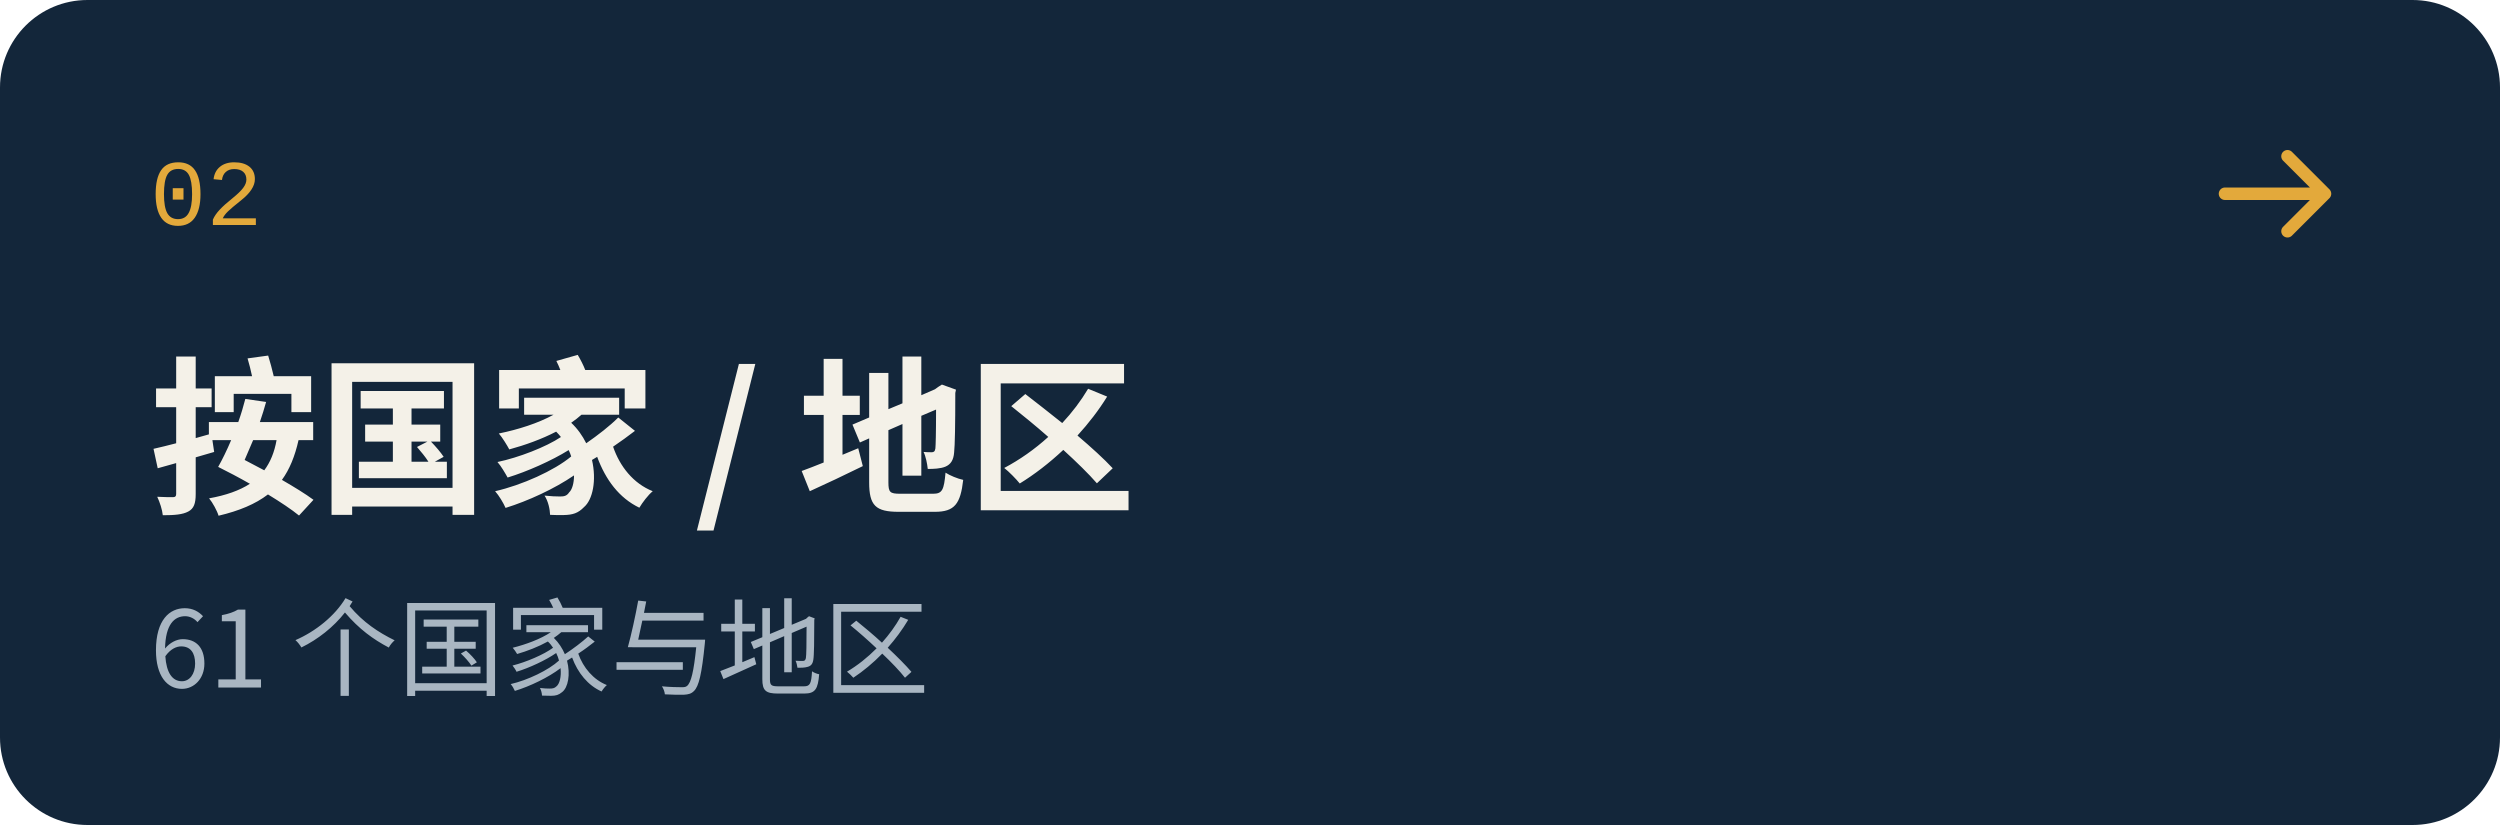
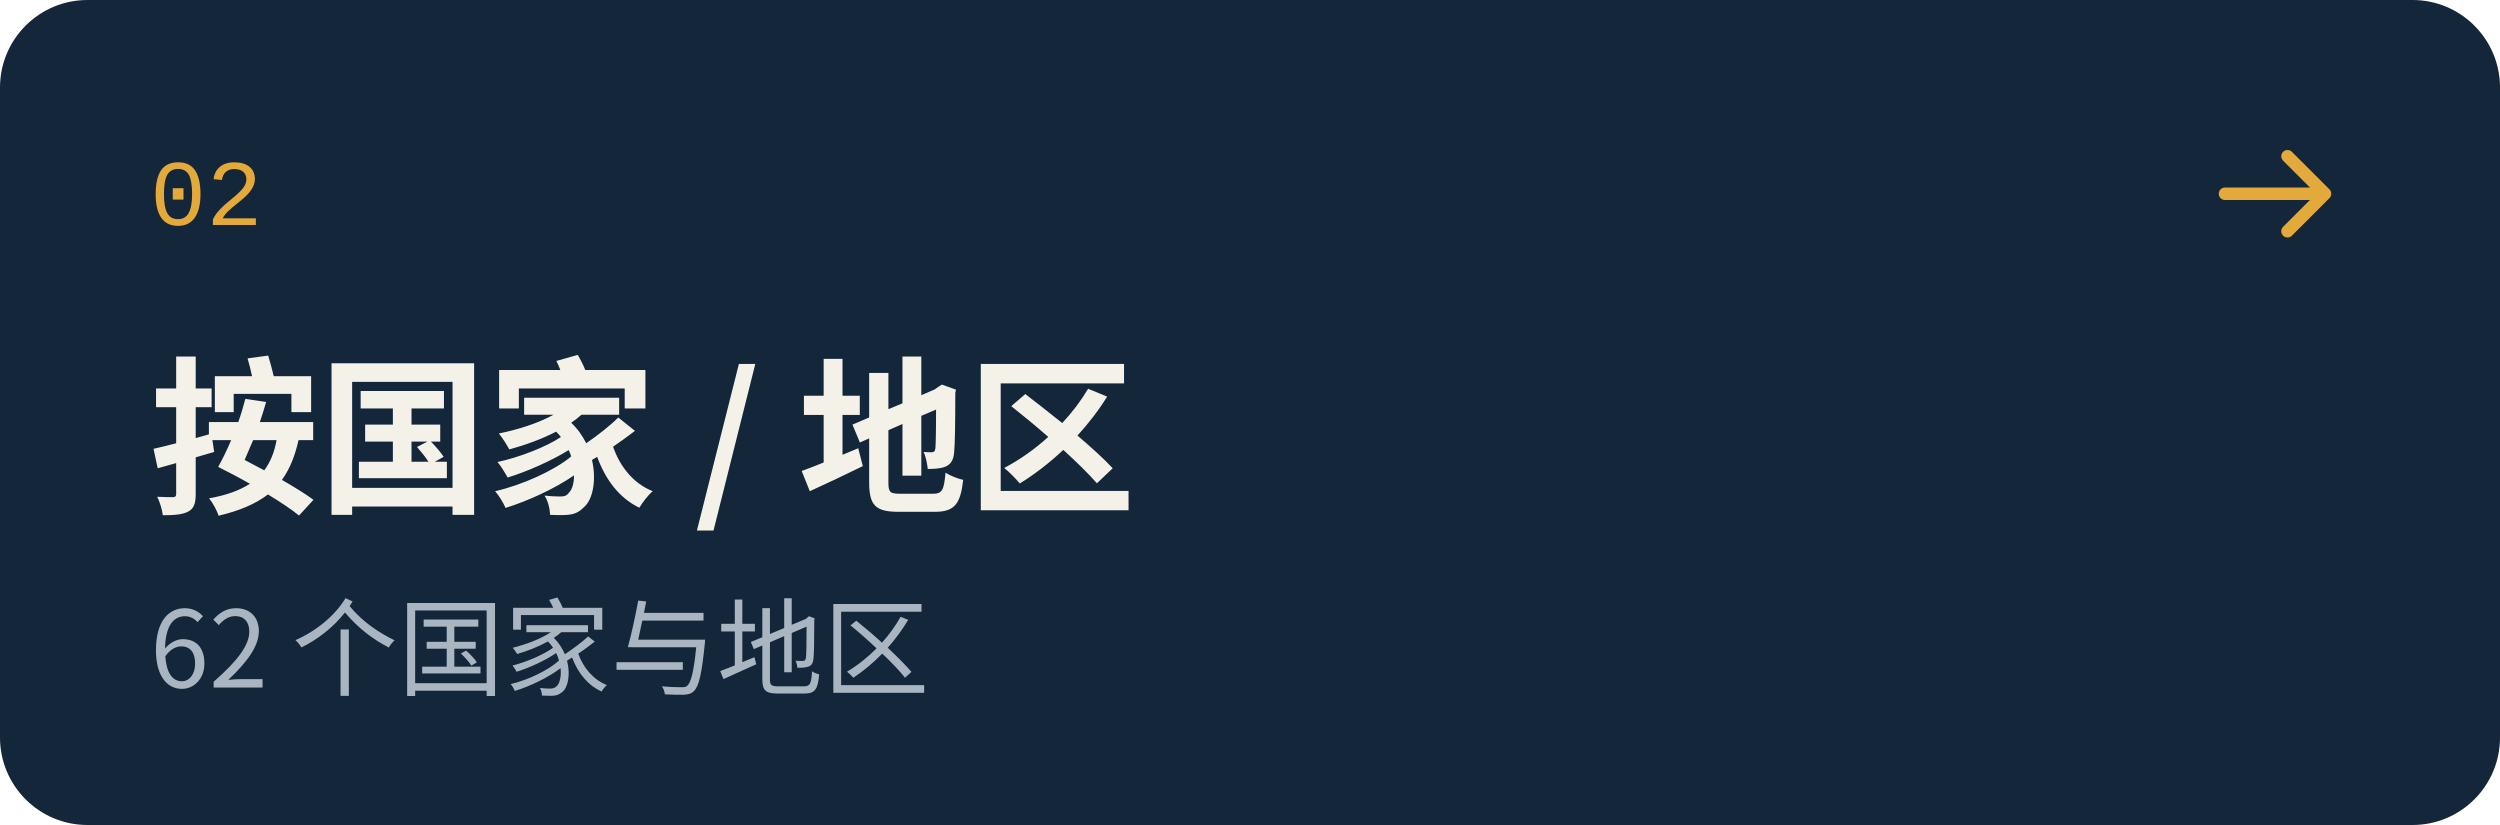
- <svg xmlns="http://www.w3.org/2000/svg" width="400" height="132" viewBox="0 0 400 132" role="img" aria-label="按国家 / 地区：61 个国家与地区">
+ <svg xmlns="http://www.w3.org/2000/svg" width="400" height="132" viewBox="0 0 400 132" role="img" aria-label="按国家 / 地区：62 个国家与地区">
  <rect width="400" height="132" rx="14" fill="#13263A" />
  <text x="24" y="36" font-family="'SFMono-Regular',Consolas,'Liberation Mono',Menlo,monospace" font-size="15" fill="#E3A93B">02</text>
  <path d="M356 31h16m-6-6 6 6-6 6" fill="none" stroke="#E3A93B" stroke-width="2" stroke-linecap="round" stroke-linejoin="round" />
  <text x="24" y="80" font-family="'PingFang SC','Hiragino Sans GB','Microsoft YaHei','Noto Sans CJK SC','Source Han Sans SC',sans-serif" font-size="27" font-weight="700" fill="#F4F1E8">按国家 / 地区</text>
-   <text x="24" y="110" font-family="'PingFang SC','Hiragino Sans GB','Microsoft YaHei','Noto Sans CJK SC','Source Han Sans SC',sans-serif" font-size="17" fill="#A9B6C2">61 个国家与地区</text>
+   <text x="24" y="110" font-family="'PingFang SC','Hiragino Sans GB','Microsoft YaHei','Noto Sans CJK SC','Source Han Sans SC',sans-serif" font-size="17" fill="#A9B6C2">62 个国家与地区</text>
</svg>
